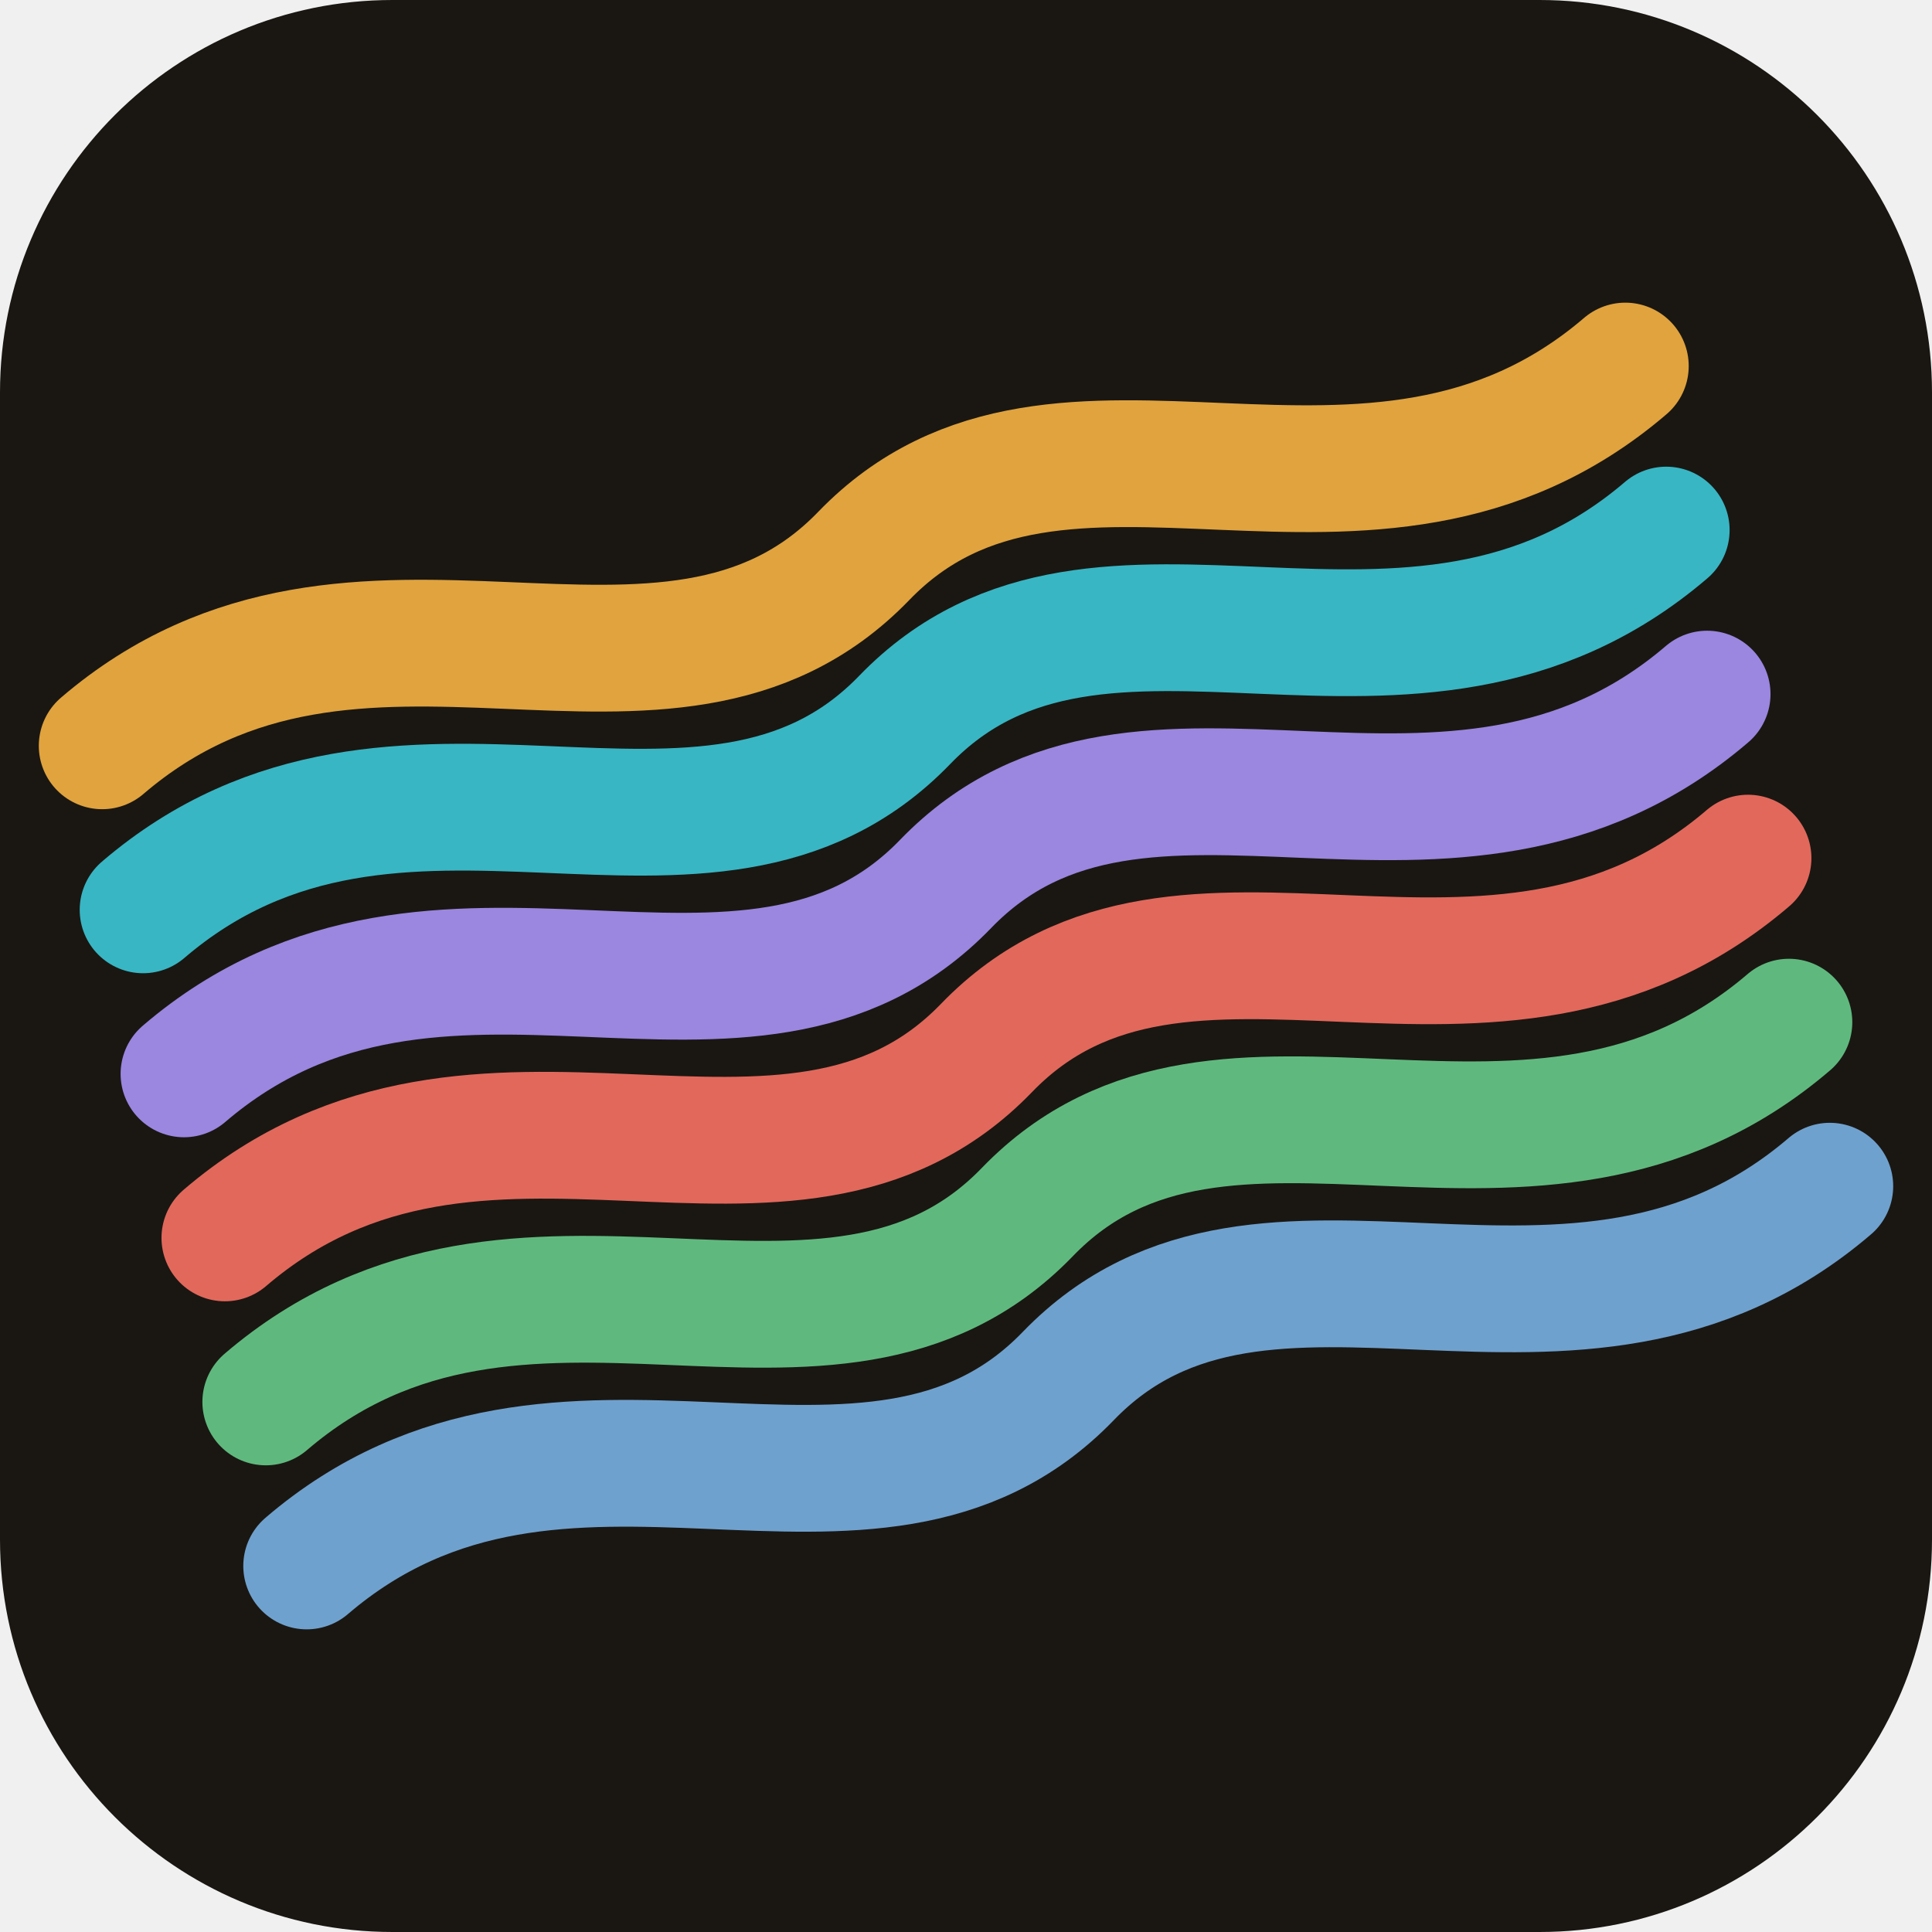
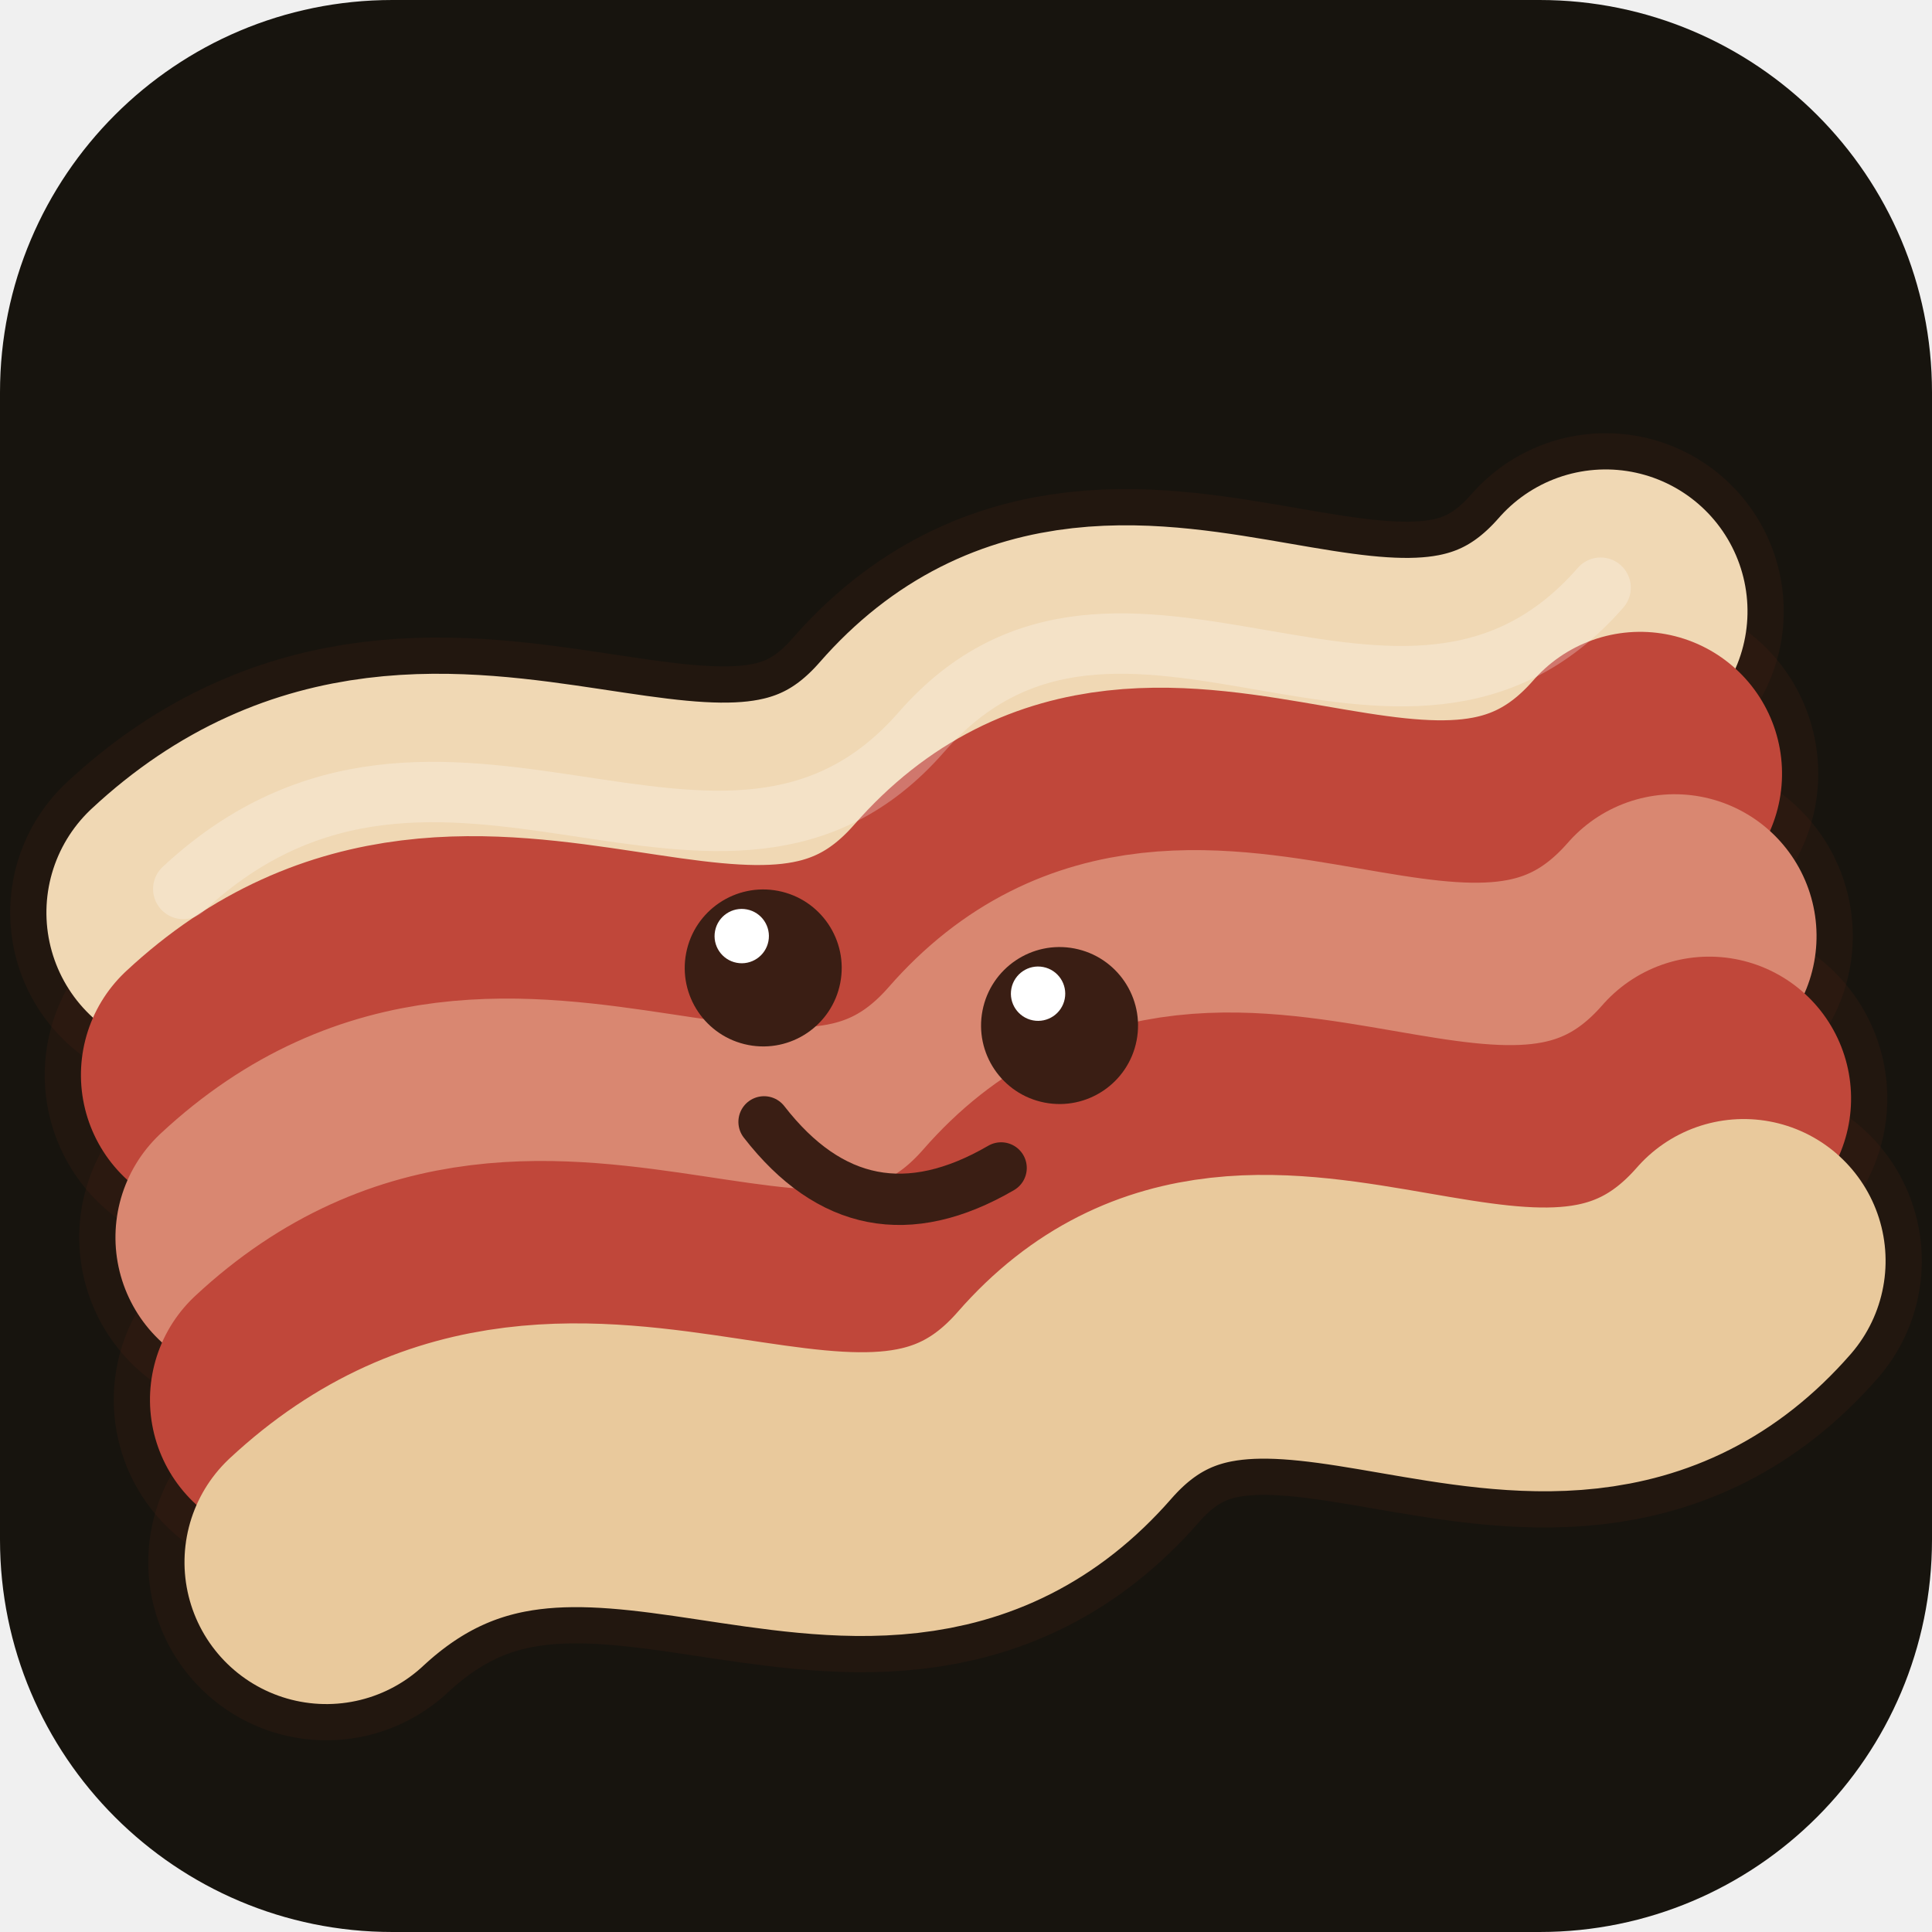
<svg xmlns="http://www.w3.org/2000/svg" width="64" height="64" viewBox="0 0 64 64" fill="none">
-   <rect width="64" height="64" rx="13" fill="#1A1712" />
-   <g transform="rotate(-14 32 32)" stroke-linecap="round" stroke-linejoin="round" fill="none">
-     <path d="M6 18 C 16 13, 24 23, 32 18 C 40 13, 48 23, 58 18" stroke="#E0A33E" stroke-width="4.2" />
-     <path d="M6 23.6 C 16 18.6, 24 28.6, 32 23.6 C 40 18.6, 48 28.6, 58 23.6" stroke="#38B6C4" stroke-width="4.2" />
-     <path d="M6 29.2 C 16 24.2, 24 34.2, 32 29.2 C 40 24.2, 48 34.2, 58 29.2" stroke="#9B86E0" stroke-width="4.2" />
-     <path d="M6 34.8 C 16 29.8, 24 39.8, 32 34.8 C 40 29.8, 48 39.8, 58 34.8" stroke="#E2685C" stroke-width="4.2" />
-     <path d="M6 40.4 C 16 35.4, 24 45.4, 32 40.4 C 40 35.4, 48 45.4, 58 40.4" stroke="#5FB97E" stroke-width="4.2" />
-     <path d="M6 46 C 16 41, 24 51, 32 46 C 40 41, 48 51, 58 46" stroke="#6FA1CE" stroke-width="4.2" />
+   <rect width="64" height="64" rx="13" fill="#17140E" />
+   <g transform="rotate(-12 32 36)">
+     <path d="M8 25 C 18 19, 25 31, 33 25 C 41 19, 48 31, 56 25" stroke="#4A2016" stroke-opacity="0.22" stroke-width="11.8" stroke-linecap="round" fill="none" />
+     <path d="M8 30.5 C 18 24.5, 25 36.5, 33 30.5 C 41 24.5, 48 36.5, 56 30.5" stroke="#4A2016" stroke-opacity="0.22" stroke-width="11.8" stroke-linecap="round" fill="none" />
+     <path d="M8 36 C 18 30, 25 42, 33 36 C 41 30, 48 42, 56 36" stroke="#4A2016" stroke-opacity="0.22" stroke-width="11.8" stroke-linecap="round" fill="none" />
+     <path d="M8 41.5 C 18 35.5, 25 47.5, 33 41.5 C 41 35.5, 48 47.5, 56 41.5" stroke="#4A2016" stroke-opacity="0.22" stroke-width="11.8" stroke-linecap="round" fill="none" />
+     <path d="M8 47 C 18 41, 25 53, 33 47 C 41 41, 48 53, 56 47" stroke="#4A2016" stroke-opacity="0.22" stroke-width="11.8" stroke-linecap="round" fill="none" />
+     <path d="M8 25 C 18 19, 25 31, 33 25 C 41 19, 48 31, 56 25" stroke="#F0D8B4" stroke-width="9.4" stroke-linecap="round" fill="none" />
+     <path d="M8 30.5 C 18 24.5, 25 36.5, 33 30.5 C 41 24.5, 48 36.5, 56 30.5" stroke="#C0473A" stroke-width="9.4" stroke-linecap="round" fill="none" />
+     <path d="M8 36 C 18 30, 25 42, 33 36 C 41 30, 48 42, 56 36" stroke="#D98771" stroke-width="9.4" stroke-linecap="round" fill="none" />
+     <path d="M8 41.5 C 18 35.5, 25 47.5, 33 41.5 C 41 35.5, 48 47.5, 56 41.5" stroke="#C0473A" stroke-width="9.4" stroke-linecap="round" fill="none" />
+     <path d="M8 47 C 18 41, 25 53, 33 47 C 41 41, 48 53, 56 47" stroke="#E9C99C" stroke-width="9.4" stroke-linecap="round" fill="none" />
+     <path d="M8 24.2 C 18 18.2, 25 30.2, 33 24.2 C 41 18.2, 48 30.2, 56 24.2" stroke="#FFFFFF" stroke-opacity="0.26" stroke-width="2" stroke-linecap="round" fill="none" />
+   </g>
+   <g transform="rotate(11 30 34)">
+     <circle cx="25" cy="33" r="2.6" fill="#3A1E14" />
+     <circle cx="35" cy="33" r="2.6" fill="#3A1E14" />
+     <circle cx="24.1" cy="32.1" r="0.9" fill="#fff" />
+     <circle cx="34.1" cy="32.1" r="0.9" fill="#fff" />
+     <path d="M26 38 Q30 41.5 34 38" stroke="#3A1E14" stroke-width="1.7" fill="none" stroke-linecap="round" />
  </g>
</svg>
